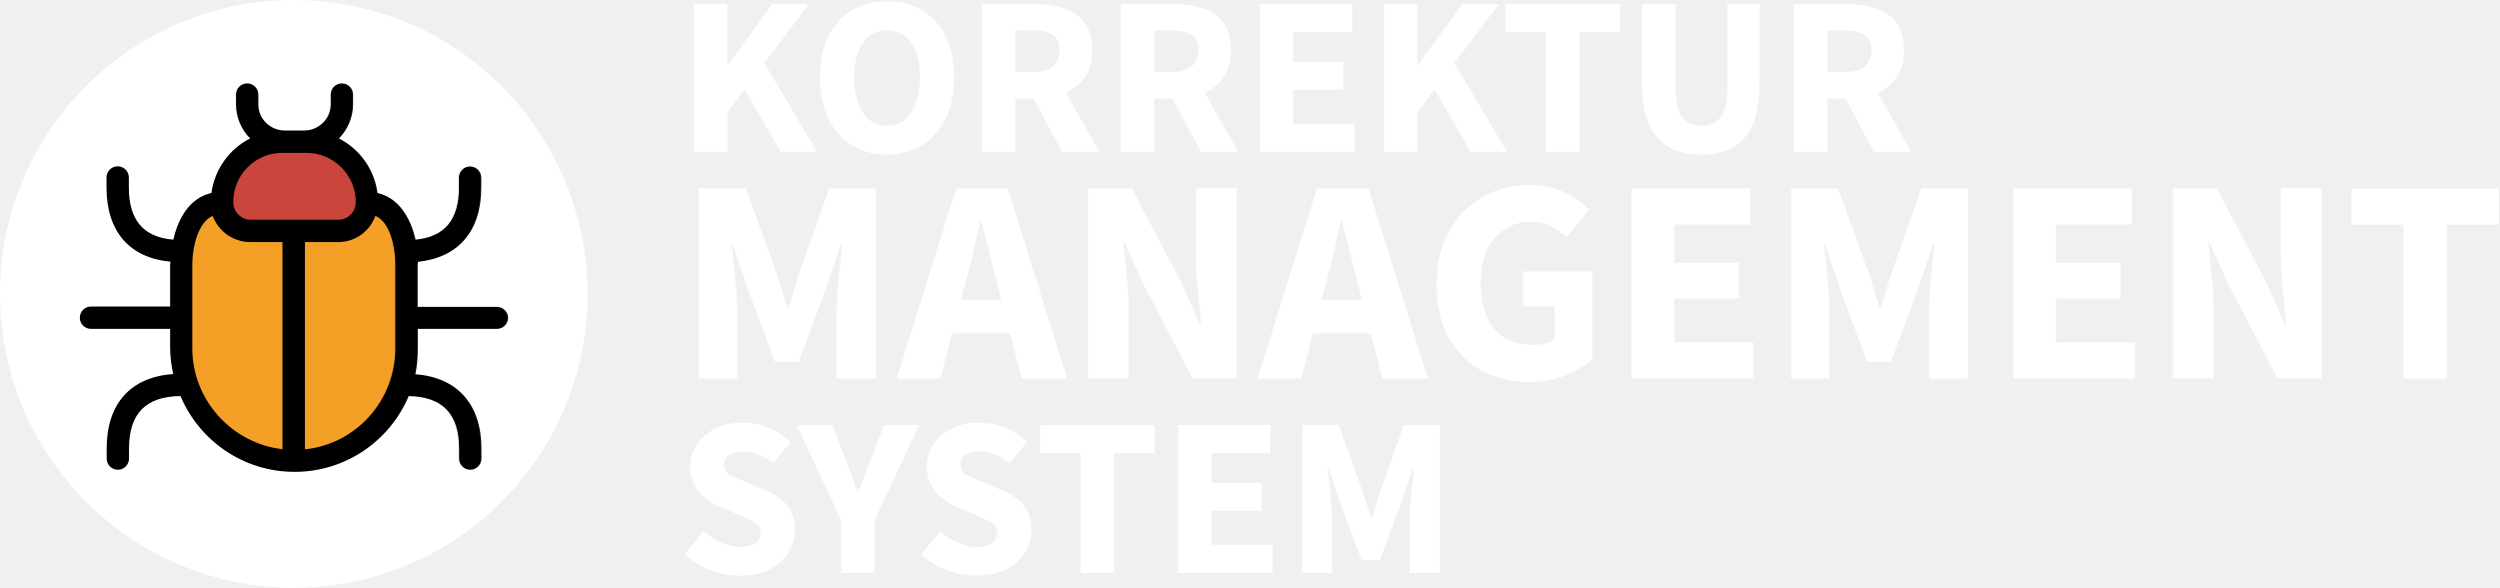
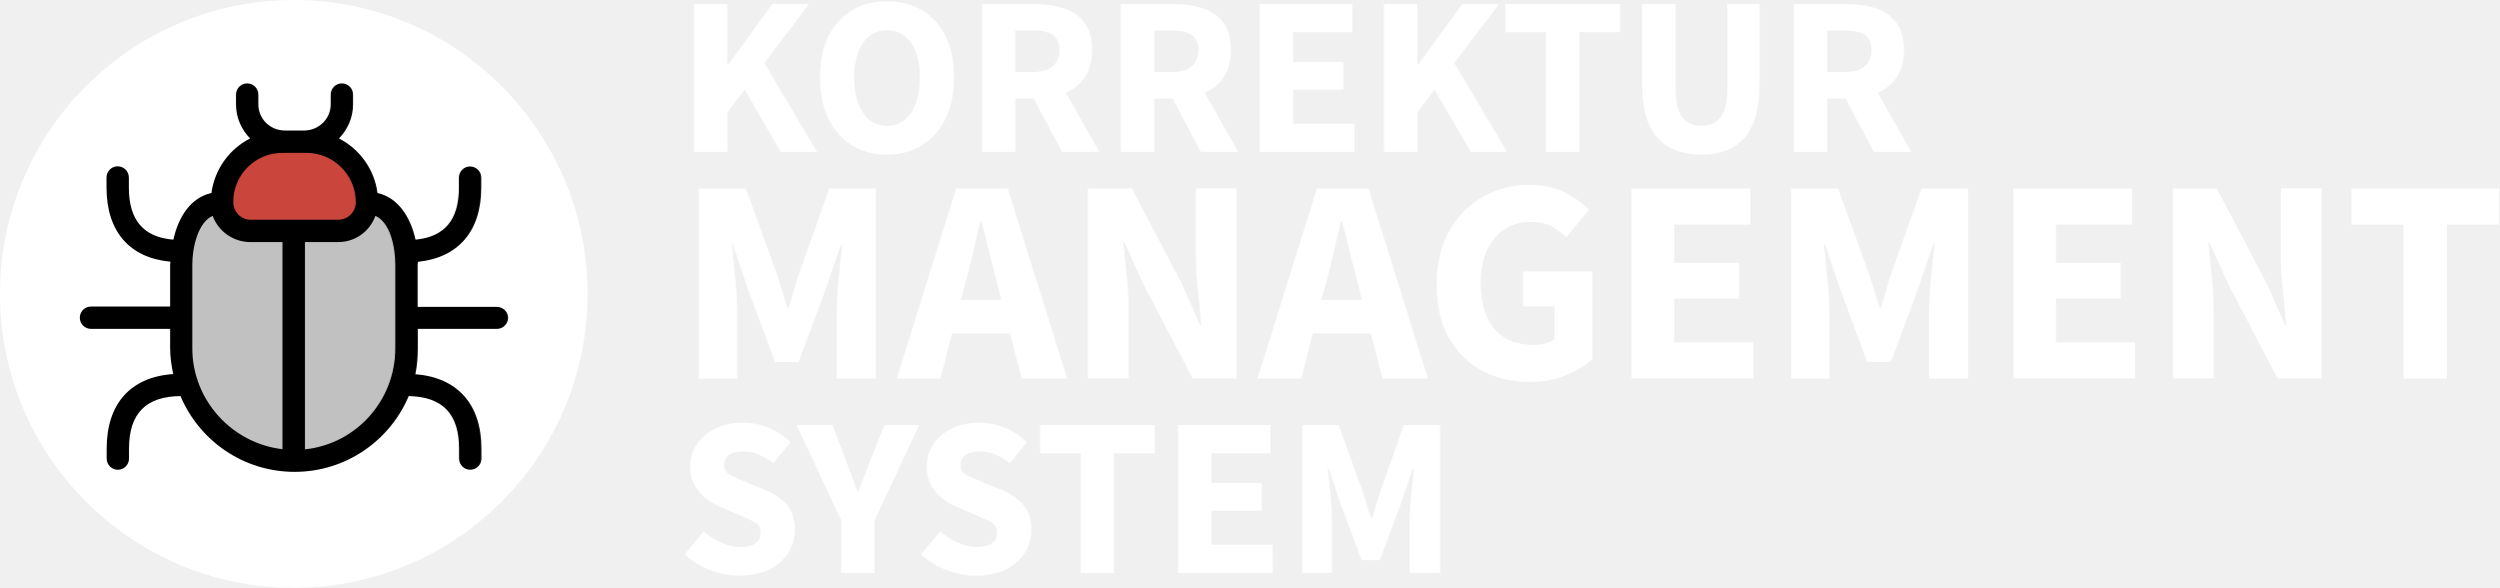
<svg xmlns="http://www.w3.org/2000/svg" viewBox="107.91 133.17 154.39 36.3" width="154.39" height="36.3">
  <defs>
    <style type="text/css">
	.st0{fill:#FFFFFF;}
- 	.st1{fill:#F4A026;}
+ 	.st1{fill:#C1C1C1;}
	.st2{fill:#CA463D;}
</style>
  </defs>
  <g id="Ebene_2">
    <circle class="st0" cx="126.06" cy="151.32" r="18.15" />
  </g>
  <g id="Ebene_1">
    <g>
      <path class="st0" d="M150.78,142.55v-9.13h2.06v3.74h0.06l2.72-3.74h2.27l-2.76,3.64l3.26,5.49h-2.25l-2.23-3.85l-1.06,1.4v2.45 H150.78z" />
      <path class="st0" d="M162.71,142.72c-0.82,0-1.54-0.19-2.16-0.57s-1.11-0.93-1.46-1.65c-0.35-0.71-0.52-1.57-0.52-2.56 c0-1,0.17-1.85,0.52-2.54s0.84-1.23,1.46-1.6c0.62-0.37,1.34-0.55,2.16-0.55s1.54,0.18,2.16,0.55c0.62,0.37,1.11,0.9,1.46,1.6 c0.35,0.7,0.52,1.54,0.52,2.53s-0.18,1.84-0.52,2.56c-0.35,0.71-0.84,1.26-1.46,1.65C164.25,142.52,163.53,142.72,162.71,142.72z M162.71,140.94c0.63,0,1.12-0.27,1.48-0.81c0.36-0.54,0.55-1.27,0.55-2.18s-0.18-1.63-0.55-2.14c-0.36-0.51-0.86-0.77-1.48-0.77 c-0.63,0-1.12,0.26-1.48,0.77c-0.36,0.51-0.55,1.23-0.55,2.14s0.18,1.64,0.55,2.18C161.59,140.67,162.08,140.94,162.71,140.94z" />
      <path class="st0" d="M168.58,142.55v-9.13h3.29c0.64,0,1.23,0.09,1.76,0.26c0.53,0.17,0.96,0.46,1.27,0.88 c0.32,0.41,0.48,0.98,0.48,1.71c0,0.67-0.15,1.23-0.44,1.66s-0.69,0.76-1.18,0.97l2.07,3.65h-2.31l-1.75-3.29h-1.13v3.29H168.58z M170.63,137.62h1.06c0.54,0,0.95-0.11,1.24-0.34c0.28-0.23,0.43-0.57,0.43-1.02c0-0.45-0.14-0.76-0.43-0.94 c-0.28-0.18-0.7-0.27-1.24-0.27h-1.06V137.62z" />
      <path class="st0" d="M177.16,142.55v-9.13h3.29c0.64,0,1.23,0.09,1.76,0.26c0.53,0.17,0.96,0.46,1.27,0.88 c0.32,0.41,0.48,0.98,0.48,1.71c0,0.67-0.15,1.23-0.44,1.66s-0.69,0.76-1.18,0.97l2.07,3.65h-2.31l-1.75-3.29h-1.13v3.29H177.16z M179.22,137.62h1.06c0.54,0,0.95-0.11,1.24-0.34c0.28-0.23,0.43-0.57,0.43-1.02c0-0.45-0.14-0.76-0.43-0.94 c-0.28-0.18-0.7-0.27-1.24-0.27h-1.06V137.62z" />
      <path class="st0" d="M185.74,142.55v-9.13h5.71v1.74h-3.65v1.83h3.11v1.72h-3.11v2.1h3.79v1.74H185.74z" />
      <path class="st0" d="M193.41,142.55v-9.13h2.06v3.74h0.06l2.72-3.74h2.27l-2.76,3.64l3.26,5.49h-2.25l-2.23-3.85l-1.06,1.4v2.45 H193.41z" />
      <path class="st0" d="M203.42,142.55v-7.39h-2.51v-1.74H208v1.74h-2.51v7.39H203.42z" />
      <path class="st0" d="M213.02,142.72c-1.19,0-2.09-0.35-2.72-1.05c-0.63-0.7-0.94-1.82-0.94-3.35v-4.9h2.07v5.11 c0,0.9,0.13,1.52,0.41,1.88c0.27,0.35,0.66,0.53,1.18,0.53s0.91-0.18,1.19-0.53c0.28-0.35,0.42-0.98,0.42-1.88v-5.11h1.99v4.9 c0,1.53-0.31,2.65-0.92,3.35C215.09,142.37,214.2,142.72,213.02,142.72z" />
      <path class="st0" d="M218.74,142.55v-9.13h3.29c0.64,0,1.23,0.09,1.76,0.26c0.53,0.17,0.96,0.46,1.27,0.88 c0.32,0.41,0.48,0.98,0.48,1.71c0,0.67-0.15,1.23-0.44,1.66s-0.69,0.76-1.18,0.97l2.07,3.65h-2.31l-1.75-3.29h-1.13v3.29H218.74z M220.8,137.62h1.06c0.54,0,0.95-0.11,1.24-0.34c0.28-0.23,0.43-0.57,0.43-1.02c0-0.45-0.14-0.76-0.43-0.94 c-0.28-0.18-0.7-0.27-1.24-0.27h-1.06V137.62z" />
      <path class="st0" d="M151.09,156.55v-11.74h2.9l1.89,5.22c0.12,0.34,0.23,0.69,0.34,1.06c0.11,0.37,0.22,0.74,0.34,1.1h0.07 c0.12-0.36,0.23-0.73,0.33-1.1c0.1-0.37,0.21-0.73,0.33-1.06l1.85-5.22h2.88v11.74h-2.41v-4.3c0-0.38,0.02-0.81,0.06-1.29 s0.09-0.95,0.14-1.43s0.1-0.91,0.13-1.28h-0.07l-0.95,2.79l-1.67,4.48h-1.46l-1.67-4.48l-0.94-2.79h-0.07 c0.05,0.37,0.1,0.8,0.14,1.28s0.09,0.96,0.14,1.43c0.04,0.47,0.06,0.9,0.06,1.29v4.3H151.09z" />
      <path class="st0" d="M163.31,156.55l3.67-11.74h3.19l3.67,11.74h-2.81l-0.72-2.79h-3.58l-0.72,2.79H163.31z M167.56,150.61 l-0.29,1.08h2.5l-0.27-1.08c-0.16-0.59-0.31-1.21-0.48-1.87c-0.16-0.66-0.32-1.3-0.48-1.91h-0.07c-0.14,0.62-0.29,1.26-0.44,1.92 C167.89,149.4,167.73,150.02,167.56,150.61z" />
      <path class="st0" d="M175.12,156.55v-11.74h2.72l3.06,5.83l1.15,2.59h0.07c-0.05-0.62-0.11-1.32-0.2-2.09s-0.13-1.5-0.13-2.2 v-4.14h2.52v11.74h-2.72l-3.06-5.85l-1.15-2.56h-0.07c0.06,0.65,0.13,1.34,0.21,2.09c0.08,0.74,0.12,1.46,0.12,2.16v4.16H175.12z" />
      <path class="st0" d="M185.6,156.55l3.67-11.74h3.19l3.67,11.74h-2.81l-0.72-2.79h-3.58l-0.72,2.79H185.6z M189.84,150.61 l-0.29,1.08h2.5l-0.27-1.08c-0.16-0.59-0.31-1.21-0.48-1.87c-0.16-0.66-0.32-1.3-0.48-1.91h-0.07c-0.14,0.62-0.29,1.26-0.44,1.92 C190.17,149.4,190.01,150.02,189.84,150.61z" />
      <path class="st0" d="M202.41,156.76c-1.07,0-2.04-0.23-2.91-0.68c-0.87-0.46-1.56-1.13-2.07-2.03c-0.51-0.89-0.76-1.99-0.76-3.3 c0-1.3,0.26-2.4,0.78-3.32s1.22-1.62,2.08-2.11c0.86-0.49,1.82-0.73,2.86-0.73c0.85,0,1.58,0.16,2.2,0.47s1.11,0.67,1.49,1.06 l-1.39,1.69c-0.3-0.26-0.62-0.49-0.95-0.67s-0.76-0.27-1.26-0.27c-0.91,0-1.66,0.34-2.23,1.01c-0.58,0.67-0.86,1.6-0.86,2.77 c0,1.2,0.28,2.14,0.83,2.81c0.55,0.67,1.37,1.01,2.47,1.01c0.24,0,0.47-0.03,0.7-0.09c0.23-0.06,0.41-0.15,0.56-0.27v-2.02h-1.94 v-2.16h4.28v5.4c-0.41,0.4-0.95,0.73-1.63,1.01C203.97,156.63,203.22,156.76,202.41,156.76z" />
      <path class="st0" d="M208.71,156.55v-11.74h7.34v2.23h-4.7v2.36h4v2.21h-4v2.7h4.88v2.23H208.71z" />
      <path class="st0" d="M218.57,156.55v-11.74h2.9l1.89,5.22c0.12,0.34,0.23,0.69,0.34,1.06c0.11,0.37,0.22,0.74,0.34,1.1h0.07 c0.12-0.36,0.23-0.73,0.33-1.1c0.1-0.37,0.21-0.73,0.33-1.06l1.85-5.22h2.88v11.74h-2.41v-4.3c0-0.38,0.02-0.81,0.06-1.29 s0.09-0.95,0.14-1.43s0.1-0.91,0.13-1.28h-0.07l-0.95,2.79l-1.67,4.48h-1.46l-1.67-4.48l-0.94-2.79h-0.07 c0.05,0.37,0.1,0.8,0.14,1.28s0.09,0.96,0.14,1.43c0.04,0.47,0.06,0.9,0.06,1.29v4.3H218.57z" />
      <path class="st0" d="M232.29,156.55v-11.74h7.34v2.23h-4.7v2.36h4v2.21h-4v2.7h4.88v2.23H232.29z" />
      <path class="st0" d="M242.15,156.55v-11.74h2.72l3.06,5.83l1.15,2.59h0.07c-0.05-0.62-0.11-1.32-0.2-2.09s-0.13-1.5-0.13-2.2 v-4.14h2.52v11.74h-2.72l-3.06-5.85l-1.15-2.56h-0.07c0.06,0.65,0.13,1.34,0.21,2.09c0.08,0.74,0.12,1.46,0.12,2.16v4.16H242.15z" />
      <path class="st0" d="M256.41,156.55v-9.5h-3.22v-2.23h9.11v2.23h-3.22v9.5H256.41z" />
      <path class="st0" d="M153.57,168.72c-0.6,0-1.19-0.11-1.78-0.34c-0.59-0.22-1.12-0.55-1.59-0.98l1.18-1.41 c0.33,0.28,0.69,0.51,1.09,0.69s0.79,0.27,1.16,0.27c0.43,0,0.75-0.08,0.96-0.24c0.21-0.16,0.31-0.37,0.31-0.64 c0-0.29-0.12-0.5-0.36-0.64c-0.24-0.14-0.56-0.29-0.96-0.46l-1.19-0.5c-0.31-0.13-0.6-0.31-0.88-0.52 c-0.28-0.22-0.51-0.49-0.69-0.82c-0.18-0.33-0.27-0.71-0.27-1.15c0-0.5,0.14-0.96,0.41-1.37c0.27-0.41,0.66-0.74,1.15-0.98 c0.49-0.24,1.05-0.36,1.69-0.36c0.52,0,1.04,0.1,1.57,0.31c0.52,0.21,0.98,0.5,1.37,0.9l-1.05,1.3c-0.3-0.23-0.6-0.41-0.9-0.54 c-0.3-0.13-0.63-0.19-0.99-0.19c-0.35,0-0.64,0.07-0.85,0.22c-0.21,0.14-0.31,0.35-0.31,0.61c0,0.28,0.13,0.49,0.4,0.63 c0.27,0.14,0.6,0.29,0.99,0.45l1.18,0.48c0.55,0.22,0.99,0.53,1.32,0.92s0.49,0.91,0.49,1.55c0,0.5-0.14,0.97-0.41,1.4 s-0.66,0.77-1.18,1.04C154.92,168.58,154.3,168.72,153.57,168.72z" />
      <path class="st0" d="M159.88,168.55v-3.25l-2.76-5.88h2.21l0.81,2.1c0.13,0.35,0.26,0.68,0.38,1c0.12,0.32,0.24,0.66,0.36,1.01 h0.06c0.13-0.35,0.26-0.69,0.39-1.01c0.13-0.32,0.26-0.66,0.38-1l0.83-2.1h2.16l-2.76,5.88v3.25H159.88z" />
      <path class="st0" d="M168.18,168.72c-0.6,0-1.19-0.11-1.78-0.34c-0.59-0.22-1.12-0.55-1.59-0.98l1.18-1.41 c0.33,0.28,0.69,0.51,1.09,0.69s0.79,0.27,1.16,0.27c0.43,0,0.75-0.08,0.96-0.24c0.21-0.16,0.31-0.37,0.31-0.64 c0-0.29-0.12-0.5-0.36-0.64c-0.24-0.14-0.56-0.29-0.96-0.46l-1.19-0.5c-0.31-0.13-0.6-0.31-0.88-0.52 c-0.28-0.22-0.51-0.49-0.69-0.82c-0.18-0.33-0.27-0.71-0.27-1.15c0-0.5,0.14-0.96,0.41-1.37c0.27-0.41,0.66-0.74,1.15-0.98 c0.49-0.24,1.05-0.36,1.69-0.36c0.52,0,1.04,0.1,1.57,0.31c0.52,0.21,0.98,0.5,1.37,0.9l-1.05,1.3c-0.3-0.23-0.6-0.41-0.9-0.54 c-0.3-0.13-0.63-0.19-0.99-0.19c-0.35,0-0.64,0.07-0.85,0.22c-0.21,0.14-0.31,0.35-0.31,0.61c0,0.28,0.13,0.49,0.4,0.63 c0.27,0.14,0.6,0.29,0.99,0.45l1.18,0.48c0.55,0.22,0.99,0.53,1.32,0.92s0.49,0.91,0.49,1.55c0,0.5-0.14,0.97-0.41,1.4 s-0.66,0.77-1.18,1.04C169.53,168.58,168.91,168.72,168.18,168.72z" />
      <path class="st0" d="M174.68,168.55v-7.39h-2.51v-1.74h7.08v1.74h-2.51v7.39H174.68z" />
      <path class="st0" d="M180.69,168.55v-9.13h5.71v1.74h-3.65v1.83h3.11v1.72h-3.11v2.1h3.79v1.74H180.69z" />
      <path class="st0" d="M188.36,168.55v-9.13h2.25l1.47,4.06c0.09,0.26,0.18,0.54,0.27,0.83c0.08,0.29,0.17,0.57,0.27,0.85h0.06 c0.09-0.28,0.18-0.56,0.26-0.85c0.08-0.29,0.17-0.56,0.26-0.83l1.44-4.06h2.24v9.13h-1.88v-3.35c0-0.3,0.02-0.63,0.05-1 c0.03-0.37,0.07-0.74,0.11-1.11c0.04-0.37,0.08-0.7,0.1-0.99h-0.06l-0.74,2.17l-1.3,3.49h-1.13l-1.3-3.49l-0.73-2.17h-0.06 c0.04,0.29,0.07,0.62,0.11,0.99c0.04,0.37,0.07,0.74,0.1,1.11c0.03,0.37,0.05,0.7,0.05,1v3.35H188.36z" />
    </g>
    <g>
      <path class="st1" d="M130.66,145.73c1.7,0,2.39,2.07,2.39,3.77v5.18c0,3.84-3.12,6.96-6.96,6.96l0,0c-3.84,0-6.96-3.12-6.96-6.96 v-5.18c0-1.7,0.69-3.77,2.39-3.77H130.66z" />
      <path class="st2" d="M128.8,147.45h-5.41c-0.98,0-1.77-0.79-1.77-1.77l0,0c0-2.06,1.67-3.74,3.74-3.74h1.48 c2.06,0,3.74,1.67,3.74,3.74l0,0C130.57,146.65,129.78,147.45,128.8,147.45z" />
      <path d="M138.6,152.12h-4.89v-2.62c0-0.05,0.02-0.11,0.02-0.16c2.49-0.26,3.91-1.89,3.91-4.58v-0.62c0-0.38-0.31-0.69-0.69-0.69 c-0.38,0-0.69,0.31-0.69,0.69v0.62c0,1.98-0.88,3.04-2.68,3.21c-0.31-1.4-1.08-2.6-2.35-2.88c-0.19-1.47-1.11-2.72-2.38-3.37 c0.53-0.54,0.87-1.29,0.87-2.1v-0.61c0-0.38-0.31-0.69-0.69-0.69c-0.38,0-0.69,0.31-0.69,0.69v0.61c0,0.9-0.75,1.61-1.64,1.61 h-1.19c-0.9,0-1.64-0.71-1.64-1.61v-0.61c0-0.38-0.31-0.69-0.69-0.69s-0.69,0.31-0.69,0.69v0.61c0,0.82,0.34,1.56,0.87,2.1 c-1.28,0.65-2.19,1.9-2.39,3.37c-1.28,0.28-2.04,1.48-2.35,2.88c-1.85-0.15-2.75-1.21-2.75-3.22v-0.62c0-0.38-0.31-0.69-0.69-0.69 c-0.38,0-0.69,0.31-0.69,0.69v0.62c0,2.71,1.42,4.35,3.95,4.58c0,0.05-0.02,0.1-0.02,0.15v2.62h-4.89c-0.38,0-0.69,0.31-0.69,0.69 c0,0.38,0.31,0.69,0.69,0.69h4.89v1.19c0,0.55,0.08,1.08,0.19,1.6c-2.63,0.18-4.11,1.83-4.11,4.6v0.62c0,0.38,0.31,0.69,0.69,0.69 s0.69-0.31,0.69-0.69v-0.62c0-2.16,1.04-3.22,3.18-3.24c1.16,2.75,3.88,4.68,7.05,4.68c3.17,0,5.89-1.93,7.05-4.68 c2.09,0.04,3.11,1.1,3.11,3.24v0.62c0,0.38,0.31,0.69,0.69,0.69c0.38,0,0.69-0.31,0.69-0.69v-0.62c0-2.74-1.49-4.39-4.08-4.59 c0.11-0.52,0.15-1.06,0.15-1.61v-1.19h4.89c0.38,0,0.69-0.31,0.69-0.69C139.29,152.42,138.98,152.12,138.6,152.12z M125.35,142.61 h0.15h1.19h0.15c1.68,0,3.05,1.37,3.05,3.05c0,0.6-0.49,1.08-1.08,1.08h-5.41c-0.6,0-1.08-0.49-1.08-1.08 C122.31,143.98,123.67,142.61,125.35,142.61z M119.79,154.68v-5.18c0-1.07,0.36-2.61,1.26-3c0.34,0.95,1.27,1.62,2.33,1.62h1.98 v12.79C122.25,160.55,119.79,157.89,119.79,154.68z M126.75,160.92v-12.8h2.05c1.07,0,1.96-0.67,2.3-1.62 c0.91,0.39,1.23,1.92,1.23,3v5.18C132.33,157.92,129.9,160.59,126.75,160.92z" />
    </g>
  </g>
</svg>
